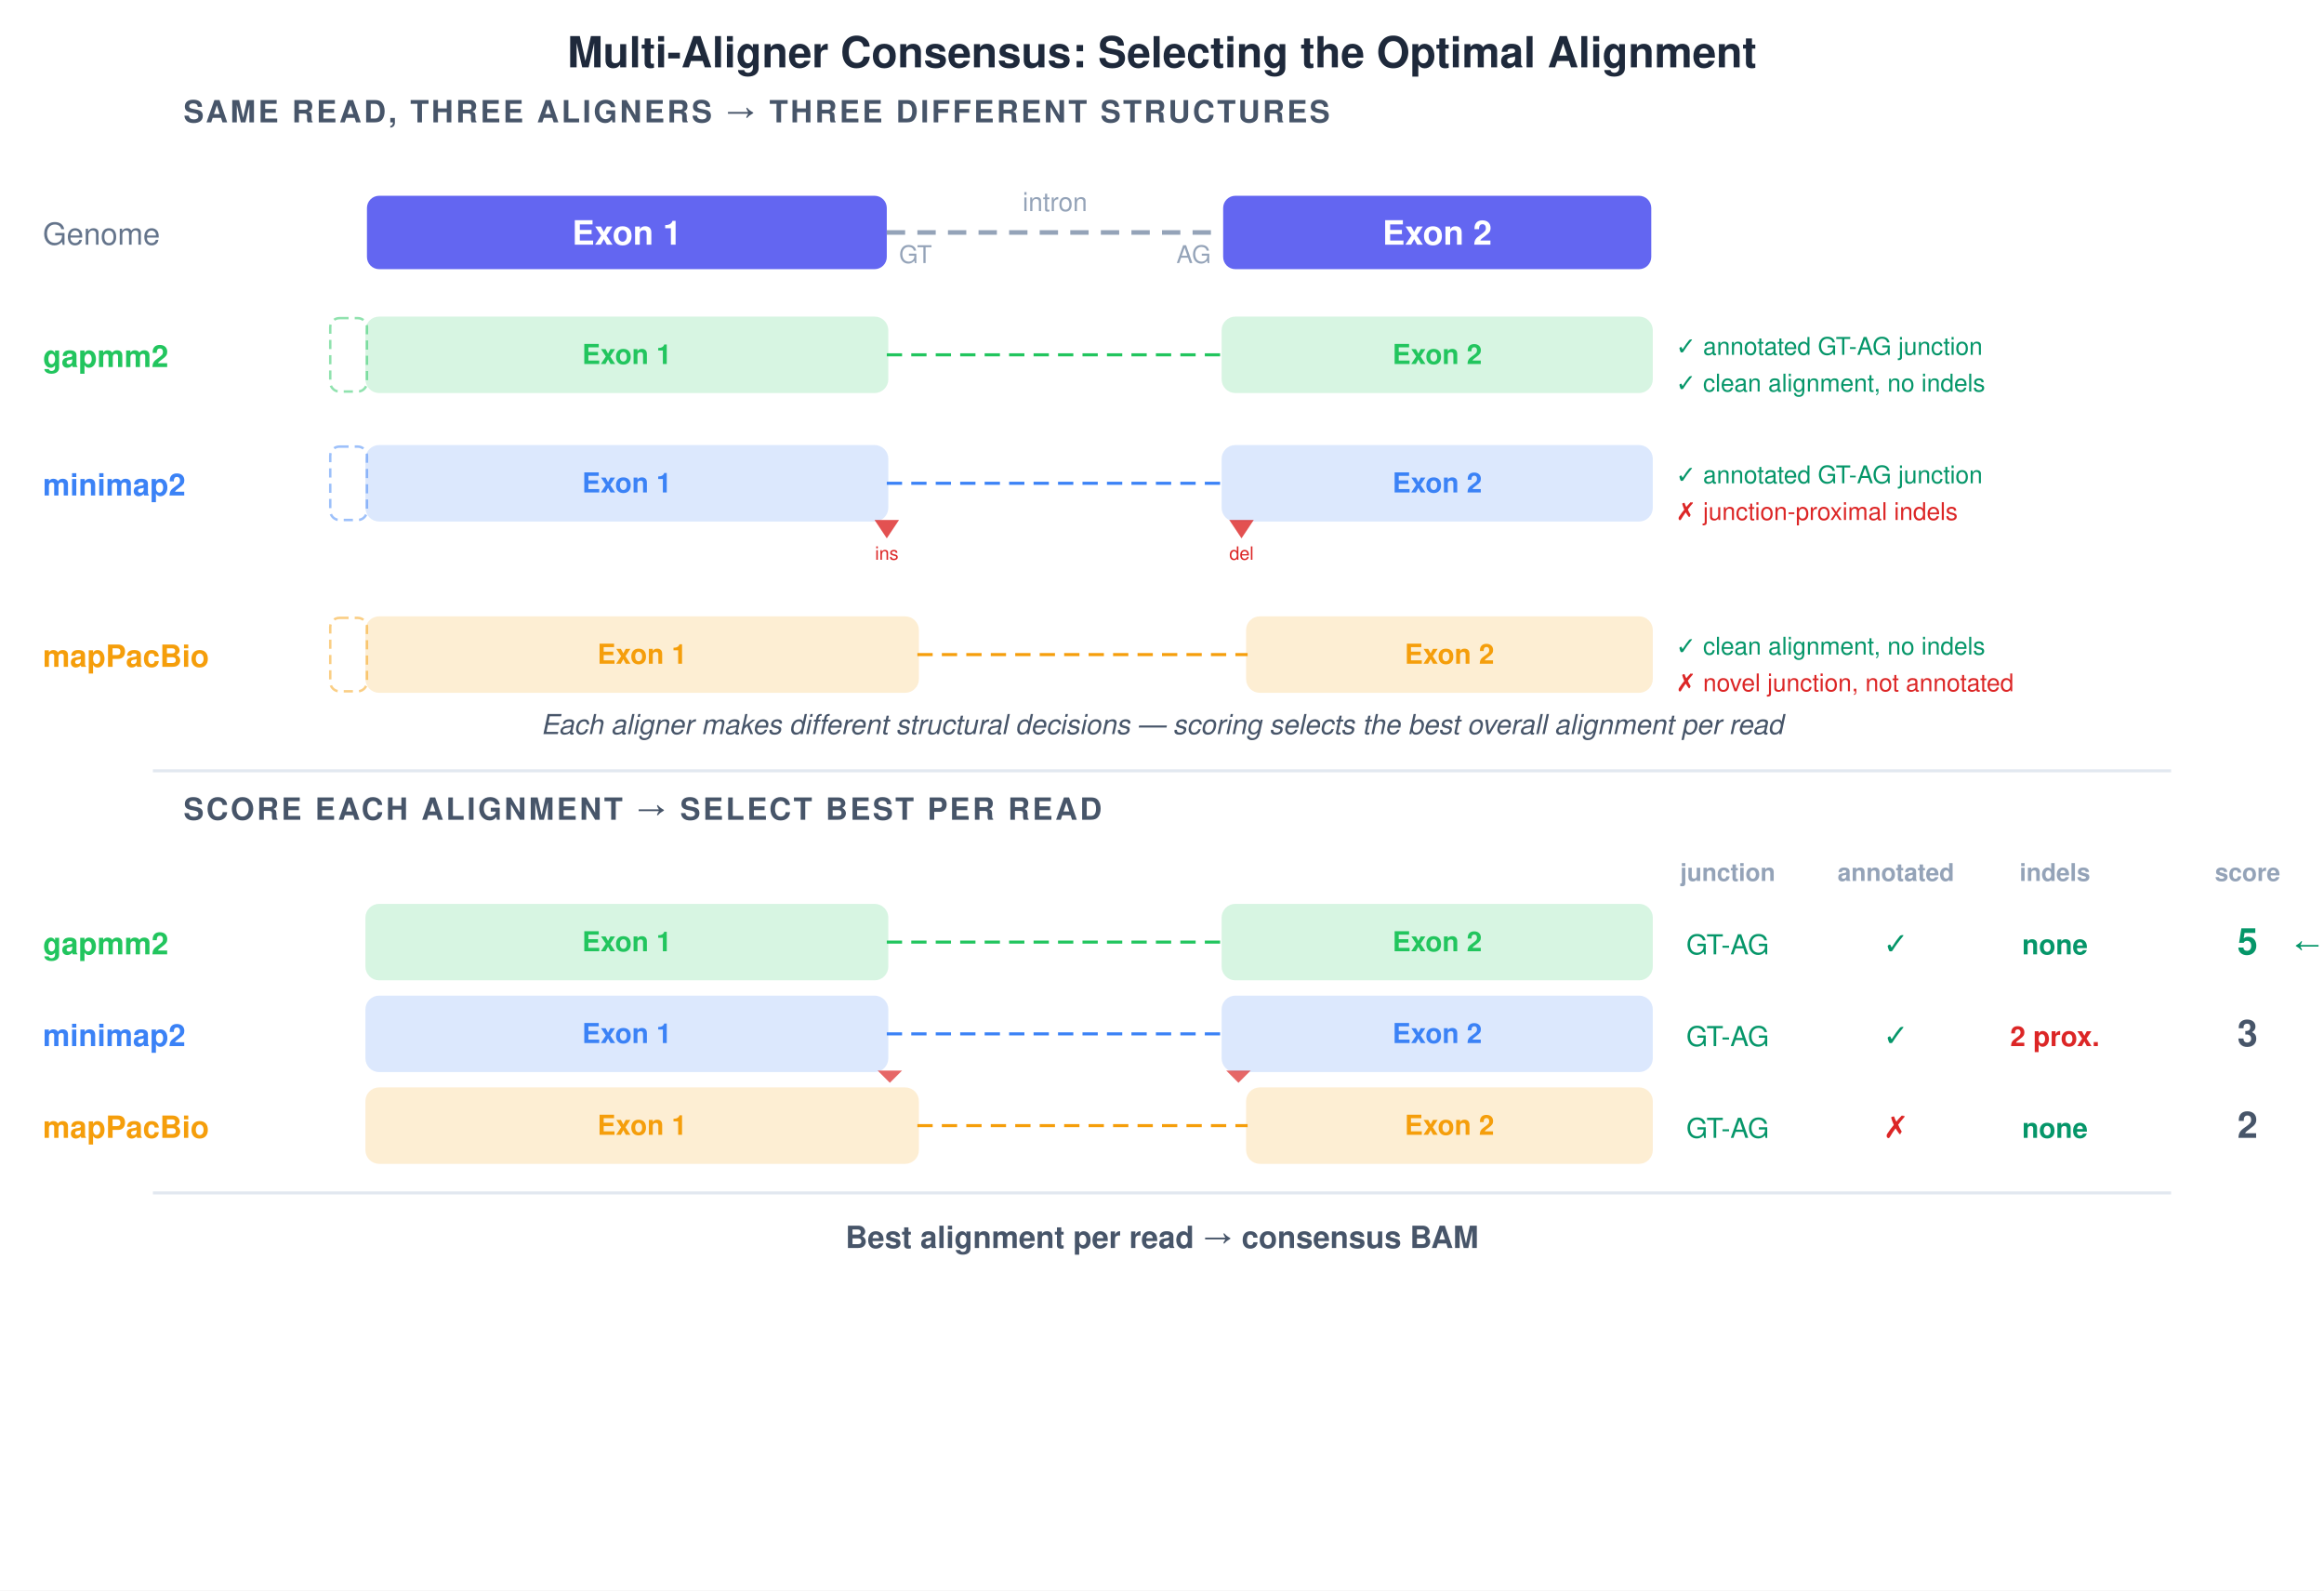
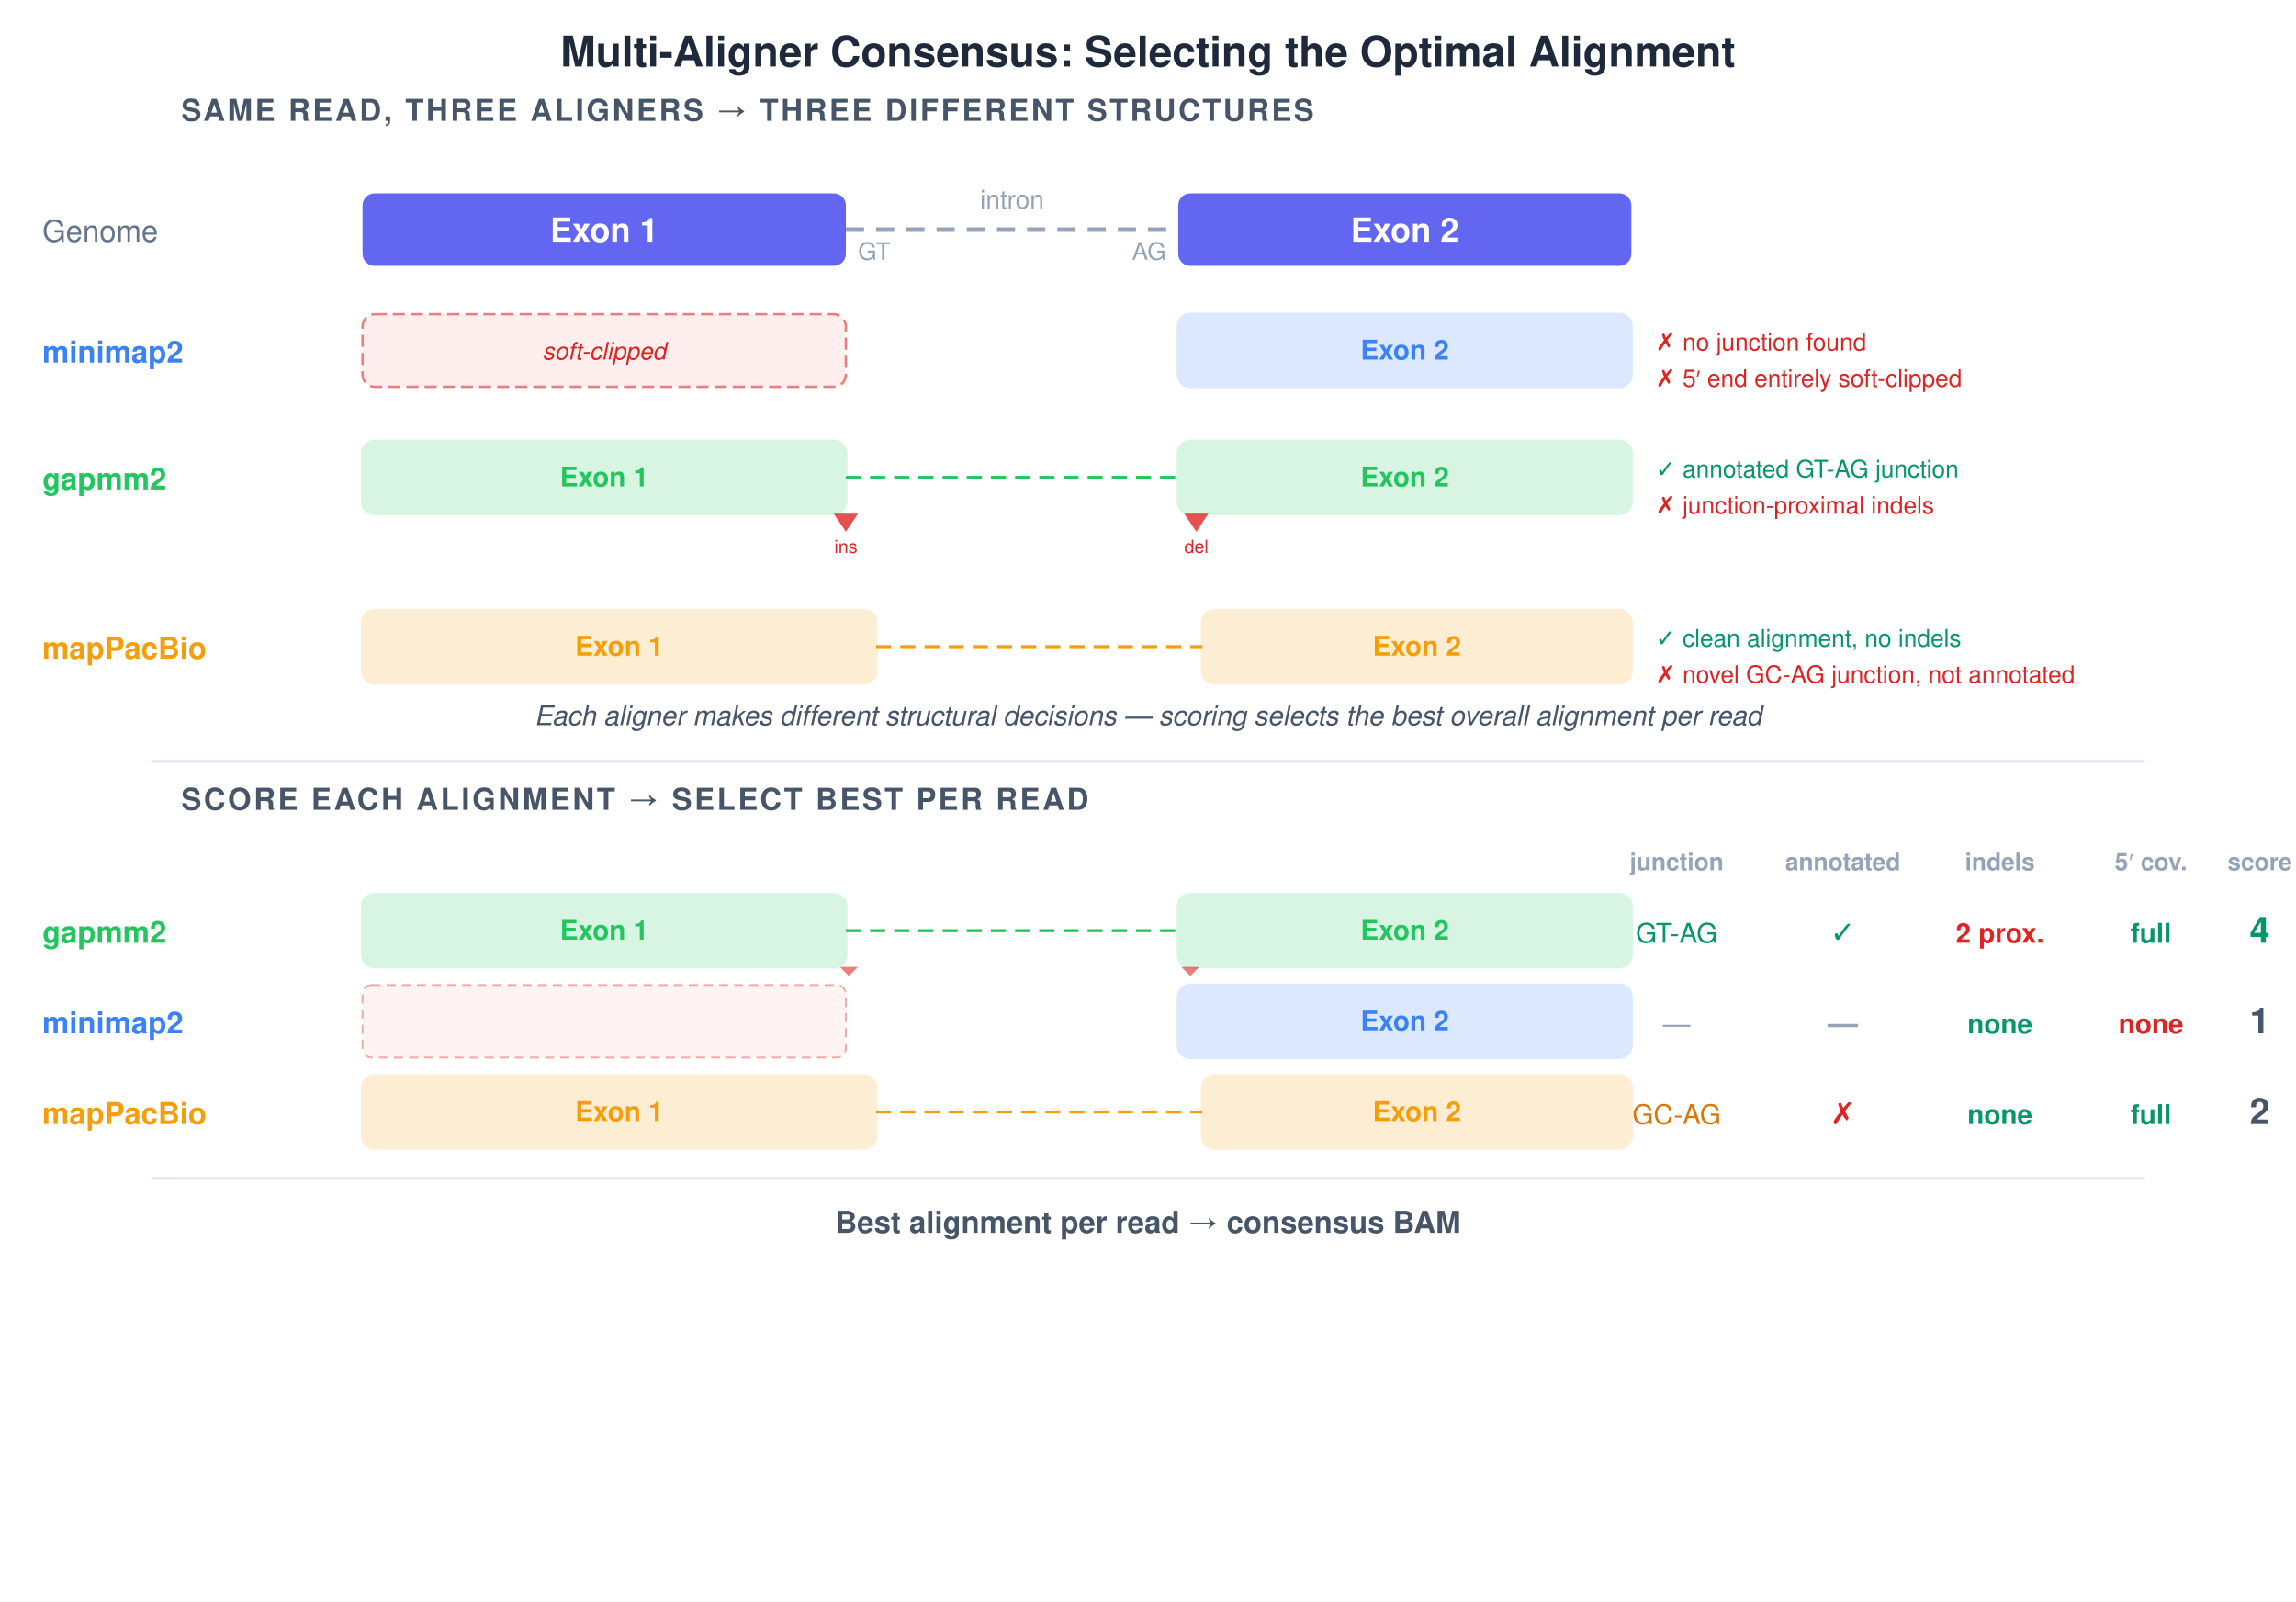
- <svg xmlns="http://www.w3.org/2000/svg" width="760" height="520" viewBox="0 0 760 520">
-   <rect fill="#ffffff" width="760" height="520" />
+ <svg xmlns="http://www.w3.org/2000/svg" width="760" height="530" viewBox="0 0 760 530">
+   <rect fill="#ffffff" width="760" height="530" />
  <g font-family="Helvetica Neue, Helvetica, Arial, sans-serif">
    <text fill="#1e293b" font-size="14" font-weight="bold" text-anchor="middle" x="380" y="22">Multi-Aligner Consensus: Selecting the Optimal Alignment</text>
    <text fill="#475569" font-size="10" font-weight="bold" letter-spacing="0.8" x="60" y="40">SAME READ, THREE ALIGNERS → THREE DIFFERENT STRUCTURES</text>
    <text fill="#64748b" font-size="10" x="14" y="80">Genome</text>
-     <rect fill="#6366f1" height="24" rx="4" width="170" x="120" y="64" />
-     <text fill="#ffffff" font-size="11" font-weight="600" text-anchor="middle" x="205.0" y="80.0">Exon 1</text>
-     <line stroke="#94a3b8" stroke-dasharray="6,4" stroke-width="1.5" x1="290" x2="400" y1="76" y2="76" />
-     <text fill="#94a3b8" font-size="8.5" text-anchor="middle" x="345.0" y="69">intron</text>
-     <text fill="#94a3b8" font-size="8" x="294" y="86">GT</text>
-     <text fill="#94a3b8" font-size="8" text-anchor="end" x="396" y="86">AG</text>
-     <rect fill="#6366f1" height="24" rx="4" width="140" x="400" y="64" />
-     <text fill="#ffffff" font-size="11" font-weight="600" text-anchor="middle" x="470.0" y="80.0">Exon 2</text>
-     <text fill="#22c55e" font-size="10" font-weight="600" x="14" y="120">gapmm2</text>
-     <rect fill="none" height="24" rx="3" stroke="#22c55e" stroke-dasharray="3,2" stroke-width="0.8" opacity="0.5" width="12" x="108" y="104" />
-     <rect fill="#22c55e" height="24" opacity="0.18" rx="4" stroke="#22c55e" stroke-width="1" width="170" x="120" y="104" />
-     <text fill="#22c55e" font-size="9" font-weight="600" text-anchor="middle" x="205.0" y="119.0">Exon 1</text>
-     <line stroke="#22c55e" stroke-dasharray="5,3" stroke-width="1" x1="290" x2="400" y1="116" y2="116" />
-     <rect fill="#22c55e" height="24" opacity="0.18" rx="4" stroke="#22c55e" stroke-width="1" width="140" x="400" y="104" />
-     <text fill="#22c55e" font-size="9" font-weight="600" text-anchor="middle" x="470.0" y="119.0">Exon 2</text>
-     <text fill="#059669" font-size="8" x="548" y="116">✓ annotated GT-AG junction</text>
-     <text fill="#059669" font-size="8" x="548" y="128">✓ clean alignment, no indels</text>
-     <text fill="#3b82f6" font-size="10" font-weight="600" x="14" y="162">minimap2</text>
-     <rect fill="none" height="24" rx="3" stroke="#3b82f6" stroke-dasharray="3,2" stroke-width="0.8" opacity="0.5" width="12" x="108" y="146" />
-     <rect fill="#3b82f6" height="24" opacity="0.18" rx="4" stroke="#3b82f6" stroke-width="1" width="170" x="120" y="146" />
-     <text fill="#3b82f6" font-size="9" font-weight="600" text-anchor="middle" x="205.0" y="161.0">Exon 1</text>
-     <line stroke="#3b82f6" stroke-dasharray="5,3" stroke-width="1" x1="290" x2="400" y1="158" y2="158" />
-     <rect fill="#3b82f6" height="24" opacity="0.18" rx="4" stroke="#3b82f6" stroke-width="1" width="140" x="400" y="146" />
-     <text fill="#3b82f6" font-size="9" font-weight="600" text-anchor="middle" x="470.0" y="161.0">Exon 2</text>
-     <polygon fill="#dc2626" opacity="0.8" points="286,170 290,176 294,170" />
-     <text fill="#dc2626" font-size="6" text-anchor="middle" x="290" y="183">ins</text>
-     <polygon fill="#dc2626" opacity="0.8" points="402,170 406,176 410,170" />
-     <text fill="#dc2626" font-size="6" text-anchor="middle" x="406" y="183">del</text>
+     <rect fill="#6366f1" height="24" rx="4" width="160" x="120" y="64" />
+     <text fill="#ffffff" font-size="11" font-weight="600" text-anchor="middle" x="200.0" y="80.0">Exon 1</text>
+     <line stroke="#94a3b8" stroke-dasharray="6,4" stroke-width="1.5" x1="280" x2="390" y1="76" y2="76" />
+     <text fill="#94a3b8" font-size="8.5" text-anchor="middle" x="335.0" y="69">intron</text>
+     <text fill="#94a3b8" font-size="8" x="284" y="86">GT</text>
+     <text fill="#94a3b8" font-size="8" text-anchor="end" x="386" y="86">AG</text>
+     <rect fill="#6366f1" height="24" rx="4" width="150" x="390" y="64" />
+     <text fill="#ffffff" font-size="11" font-weight="600" text-anchor="middle" x="465.0" y="80.0">Exon 2</text>
+     <text fill="#3b82f6" font-size="10" font-weight="600" x="14" y="120">minimap2</text>
+     <rect fill="#fee2e2" height="24" rx="4" stroke="#dc2626" stroke-dasharray="4,2" stroke-width="0.8" opacity="0.6" width="160" x="120" y="104" />
+     <text fill="#dc2626" font-size="8" font-style="italic" text-anchor="middle" x="200" y="119">soft-clipped</text>
+     <rect fill="#3b82f6" height="24" opacity="0.18" rx="4" stroke="#3b82f6" stroke-width="1" width="150" x="390" y="104" />
+     <text fill="#3b82f6" font-size="9" font-weight="600" text-anchor="middle" x="465.0" y="119.0">Exon 2</text>
+     <text fill="#dc2626" font-size="8" x="548" y="116">✗ no junction found</text>
+     <text fill="#dc2626" font-size="8" x="548" y="128">✗ 5′ end entirely soft-clipped</text>
+     <text fill="#22c55e" font-size="10" font-weight="600" x="14" y="162">gapmm2</text>
+     <rect fill="#22c55e" height="24" opacity="0.18" rx="4" stroke="#22c55e" stroke-width="1" width="160" x="120" y="146" />
+     <text fill="#22c55e" font-size="9" font-weight="600" text-anchor="middle" x="200.0" y="161.0">Exon 1</text>
+     <line stroke="#22c55e" stroke-dasharray="5,3" stroke-width="1" x1="280" x2="390" y1="158" y2="158" />
+     <rect fill="#22c55e" height="24" opacity="0.18" rx="4" stroke="#22c55e" stroke-width="1" width="150" x="390" y="146" />
+     <text fill="#22c55e" font-size="9" font-weight="600" text-anchor="middle" x="465.0" y="161.0">Exon 2</text>
+     <polygon fill="#dc2626" opacity="0.8" points="276,170 280,176 284,170" />
+     <text fill="#dc2626" font-size="6" text-anchor="middle" x="280" y="183">ins</text>
+     <polygon fill="#dc2626" opacity="0.8" points="392,170 396,176 400,170" />
+     <text fill="#dc2626" font-size="6" text-anchor="middle" x="396" y="183">del</text>
    <text fill="#059669" font-size="8" x="548" y="158">✓ annotated GT-AG junction</text>
    <text fill="#dc2626" font-size="8" x="548" y="170">✗ junction-proximal indels</text>
    <text fill="#f59e0b" font-size="10" font-weight="600" x="14" y="218">mapPacBio</text>
-     <rect fill="none" height="24" rx="3" stroke="#f59e0b" stroke-dasharray="3,2" stroke-width="0.8" opacity="0.5" width="12" x="108" y="202" />
-     <rect fill="#f59e0b" height="24" opacity="0.18" rx="4" stroke="#f59e0b" stroke-width="1" width="180" x="120" y="202" />
-     <text fill="#f59e0b" font-size="9" font-weight="600" text-anchor="middle" x="210.0" y="217.0">Exon 1</text>
-     <line stroke="#f59e0b" stroke-dasharray="5,3" stroke-width="1" x1="300" x2="408" y1="214" y2="214" />
-     <rect fill="#f59e0b" height="24" opacity="0.18" rx="4" stroke="#f59e0b" stroke-width="1" width="132" x="408" y="202" />
-     <text fill="#f59e0b" font-size="9" font-weight="600" text-anchor="middle" x="474.0" y="217.0">Exon 2</text>
+     <rect fill="#f59e0b" height="24" opacity="0.18" rx="4" stroke="#f59e0b" stroke-width="1" width="170" x="120" y="202" />
+     <text fill="#f59e0b" font-size="9" font-weight="600" text-anchor="middle" x="205.0" y="217.0">Exon 1</text>
+     <line stroke="#f59e0b" stroke-dasharray="5,3" stroke-width="1" x1="290" x2="398" y1="214" y2="214" />
+     <rect fill="#f59e0b" height="24" opacity="0.18" rx="4" stroke="#f59e0b" stroke-width="1" width="142" x="398" y="202" />
+     <text fill="#f59e0b" font-size="9" font-weight="600" text-anchor="middle" x="469.0" y="217.0">Exon 2</text>
    <text fill="#059669" font-size="8" x="548" y="214">✓ clean alignment, no indels</text>
-     <text fill="#dc2626" font-size="8" x="548" y="226">✗ novel junction, not annotated</text>
+     <text fill="#dc2626" font-size="8" x="548" y="226">✗ novel GC-AG junction, not annotated</text>
    <text fill="#475569" font-size="9" font-style="italic" text-anchor="middle" x="380" y="240">Each aligner makes different structural decisions — scoring selects the best overall alignment per read</text>
    <line stroke="#e2e8f0" stroke-width="1" x1="50" x2="710" y1="252" y2="252" />
    <text fill="#475569" font-size="10" font-weight="bold" letter-spacing="0.8" x="60" y="268">SCORE EACH ALIGNMENT → SELECT BEST PER READ</text>
-     <text fill="#94a3b8" font-size="8" font-weight="600" text-anchor="middle" x="565" y="288">junction</text>
-     <text fill="#94a3b8" font-size="8" font-weight="600" text-anchor="middle" x="620" y="288">annotated</text>
-     <text fill="#94a3b8" font-size="8" font-weight="600" text-anchor="middle" x="672" y="288">indels</text>
-     <text fill="#94a3b8" font-size="8" font-weight="600" text-anchor="middle" x="735" y="288">score</text>
+     <text fill="#94a3b8" font-size="8" font-weight="600" text-anchor="middle" x="555" y="288">junction</text>
+     <text fill="#94a3b8" font-size="8" font-weight="600" text-anchor="middle" x="610" y="288">annotated</text>
+     <text fill="#94a3b8" font-size="8" font-weight="600" text-anchor="middle" x="662" y="288">indels</text>
+     <text fill="#94a3b8" font-size="8" font-weight="600" text-anchor="middle" x="712" y="288">5′ cov.</text>
+     <text fill="#94a3b8" font-size="8" font-weight="600" text-anchor="middle" x="748" y="288">score</text>
    <text fill="#22c55e" font-size="10" font-weight="600" x="14" y="312">gapmm2</text>
-     <rect fill="#22c55e" height="24" opacity="0.18" rx="4" stroke="#22c55e" stroke-width="1" width="170" x="120" y="296" />
-     <text fill="#22c55e" font-size="9" font-weight="600" text-anchor="middle" x="205.0" y="311.0">Exon 1</text>
-     <line stroke="#22c55e" stroke-dasharray="5,3" stroke-width="1" x1="290" x2="400" y1="308" y2="308" />
-     <rect fill="#22c55e" height="24" opacity="0.18" rx="4" stroke="#22c55e" stroke-width="1" width="140" x="400" y="296" />
-     <text fill="#22c55e" font-size="9" font-weight="600" text-anchor="middle" x="470.0" y="311.0">Exon 2</text>
-     <text fill="#059669" font-size="9" text-anchor="middle" x="565" y="312">GT-AG</text>
-     <text fill="#059669" font-size="10" font-weight="600" text-anchor="middle" x="620" y="312">✓</text>
-     <text fill="#059669" font-size="9" font-weight="600" text-anchor="middle" x="672" y="312">none</text>
-     <text fill="#059669" font-size="12" font-weight="700" text-anchor="middle" x="735" y="312">5</text>
-     <text fill="#059669" font-size="9" font-weight="700" x="750" y="312">← best</text>
+     <rect fill="#22c55e" height="24" opacity="0.18" rx="4" stroke="#22c55e" stroke-width="1" width="160" x="120" y="296" />
+     <text fill="#22c55e" font-size="9" font-weight="600" text-anchor="middle" x="200.0" y="311.0">Exon 1</text>
+     <line stroke="#22c55e" stroke-dasharray="5,3" stroke-width="1" x1="280" x2="390" y1="308" y2="308" />
+     <rect fill="#22c55e" height="24" opacity="0.18" rx="4" stroke="#22c55e" stroke-width="1" width="150" x="390" y="296" />
+     <text fill="#22c55e" font-size="9" font-weight="600" text-anchor="middle" x="465.0" y="311.0">Exon 2</text>
+     <polygon fill="#dc2626" opacity="0.6" points="278,320 281,323 284,320" />
+     <polygon fill="#dc2626" opacity="0.6" points="391,320 394,323 397,320" />
+     <text fill="#059669" font-size="9" text-anchor="middle" x="555" y="312">GT-AG</text>
+     <text fill="#059669" font-size="10" font-weight="600" text-anchor="middle" x="610" y="312">✓</text>
+     <text fill="#dc2626" font-size="9" font-weight="600" text-anchor="middle" x="662" y="312">2 prox.</text>
+     <text fill="#059669" font-size="9" font-weight="600" text-anchor="middle" x="712" y="312">full</text>
+     <text fill="#059669" font-size="12" font-weight="700" text-anchor="middle" x="748" y="312">4</text>
+     <text fill="#059669" font-size="9" font-weight="700" x="762" y="312">← best</text>
    <text fill="#3b82f6" font-size="10" font-weight="600" x="14" y="342">minimap2</text>
-     <rect fill="#3b82f6" height="24" opacity="0.18" rx="4" stroke="#3b82f6" stroke-width="1" width="170" x="120" y="326" />
-     <text fill="#3b82f6" font-size="9" font-weight="600" text-anchor="middle" x="205.0" y="341.0">Exon 1</text>
-     <line stroke="#3b82f6" stroke-dasharray="5,3" stroke-width="1" x1="290" x2="400" y1="338" y2="338" />
-     <rect fill="#3b82f6" height="24" opacity="0.18" rx="4" stroke="#3b82f6" stroke-width="1" width="140" x="400" y="326" />
-     <text fill="#3b82f6" font-size="9" font-weight="600" text-anchor="middle" x="470.0" y="341.0">Exon 2</text>
-     <polygon fill="#dc2626" opacity="0.7" points="287,350 291,354 295,350" />
-     <polygon fill="#dc2626" opacity="0.7" points="401,350 405,354 409,350" />
-     <text fill="#059669" font-size="9" text-anchor="middle" x="565" y="342">GT-AG</text>
-     <text fill="#059669" font-size="10" font-weight="600" text-anchor="middle" x="620" y="342">✓</text>
-     <text fill="#dc2626" font-size="9" font-weight="600" text-anchor="middle" x="672" y="342">2 prox.</text>
-     <text fill="#475569" font-size="12" font-weight="600" text-anchor="middle" x="735" y="342">3</text>
+     <rect fill="#fee2e2" height="24" rx="3" stroke="#dc2626" stroke-dasharray="3,2" stroke-width="0.6" opacity="0.4" width="160" x="120" y="326" />
+     <rect fill="#3b82f6" height="24" opacity="0.18" rx="4" stroke="#3b82f6" stroke-width="1" width="150" x="390" y="326" />
+     <text fill="#3b82f6" font-size="9" font-weight="600" text-anchor="middle" x="465.0" y="341.0">Exon 2</text>
+     <text fill="#94a3b8" font-size="9" text-anchor="middle" x="555" y="342">—</text>
+     <text fill="#94a3b8" font-size="10" font-weight="600" text-anchor="middle" x="610" y="342">—</text>
+     <text fill="#059669" font-size="9" font-weight="600" text-anchor="middle" x="662" y="342">none</text>
+     <text fill="#dc2626" font-size="9" font-weight="600" text-anchor="middle" x="712" y="342">none</text>
+     <text fill="#475569" font-size="12" font-weight="600" text-anchor="middle" x="748" y="342">1</text>
    <text fill="#f59e0b" font-size="10" font-weight="600" x="14" y="372">mapPacBio</text>
-     <rect fill="#f59e0b" height="24" opacity="0.18" rx="4" stroke="#f59e0b" stroke-width="1" width="180" x="120" y="356" />
-     <text fill="#f59e0b" font-size="9" font-weight="600" text-anchor="middle" x="210.0" y="371.0">Exon 1</text>
-     <line stroke="#f59e0b" stroke-dasharray="5,3" stroke-width="1" x1="300" x2="408" y1="368" y2="368" />
-     <rect fill="#f59e0b" height="24" opacity="0.18" rx="4" stroke="#f59e0b" stroke-width="1" width="132" x="408" y="356" />
-     <text fill="#f59e0b" font-size="9" font-weight="600" text-anchor="middle" x="474.0" y="371.0">Exon 2</text>
-     <text fill="#059669" font-size="9" text-anchor="middle" x="565" y="372">GT-AG</text>
-     <text fill="#dc2626" font-size="10" font-weight="600" text-anchor="middle" x="620" y="372">✗</text>
-     <text fill="#059669" font-size="9" font-weight="600" text-anchor="middle" x="672" y="372">none</text>
-     <text fill="#475569" font-size="12" font-weight="600" text-anchor="middle" x="735" y="372">2</text>
+     <rect fill="#f59e0b" height="24" opacity="0.18" rx="4" stroke="#f59e0b" stroke-width="1" width="170" x="120" y="356" />
+     <text fill="#f59e0b" font-size="9" font-weight="600" text-anchor="middle" x="205.0" y="371.0">Exon 1</text>
+     <line stroke="#f59e0b" stroke-dasharray="5,3" stroke-width="1" x1="290" x2="398" y1="368" y2="368" />
+     <rect fill="#f59e0b" height="24" opacity="0.18" rx="4" stroke="#f59e0b" stroke-width="1" width="142" x="398" y="356" />
+     <text fill="#f59e0b" font-size="9" font-weight="600" text-anchor="middle" x="469.0" y="371.0">Exon 2</text>
+     <text fill="#d97706" font-size="9" text-anchor="middle" x="555" y="372">GC-AG</text>
+     <text fill="#dc2626" font-size="10" font-weight="600" text-anchor="middle" x="610" y="372">✗</text>
+     <text fill="#059669" font-size="9" font-weight="600" text-anchor="middle" x="662" y="372">none</text>
+     <text fill="#059669" font-size="9" font-weight="600" text-anchor="middle" x="712" y="372">full</text>
+     <text fill="#475569" font-size="12" font-weight="600" text-anchor="middle" x="748" y="372">2</text>
    <line stroke="#e2e8f0" stroke-width="1" x1="50" x2="710" y1="390" y2="390" />
    <text fill="#475569" font-size="10" font-weight="600" text-anchor="middle" x="380" y="408">Best alignment per read → consensus BAM</text>
  </g>
</svg>
